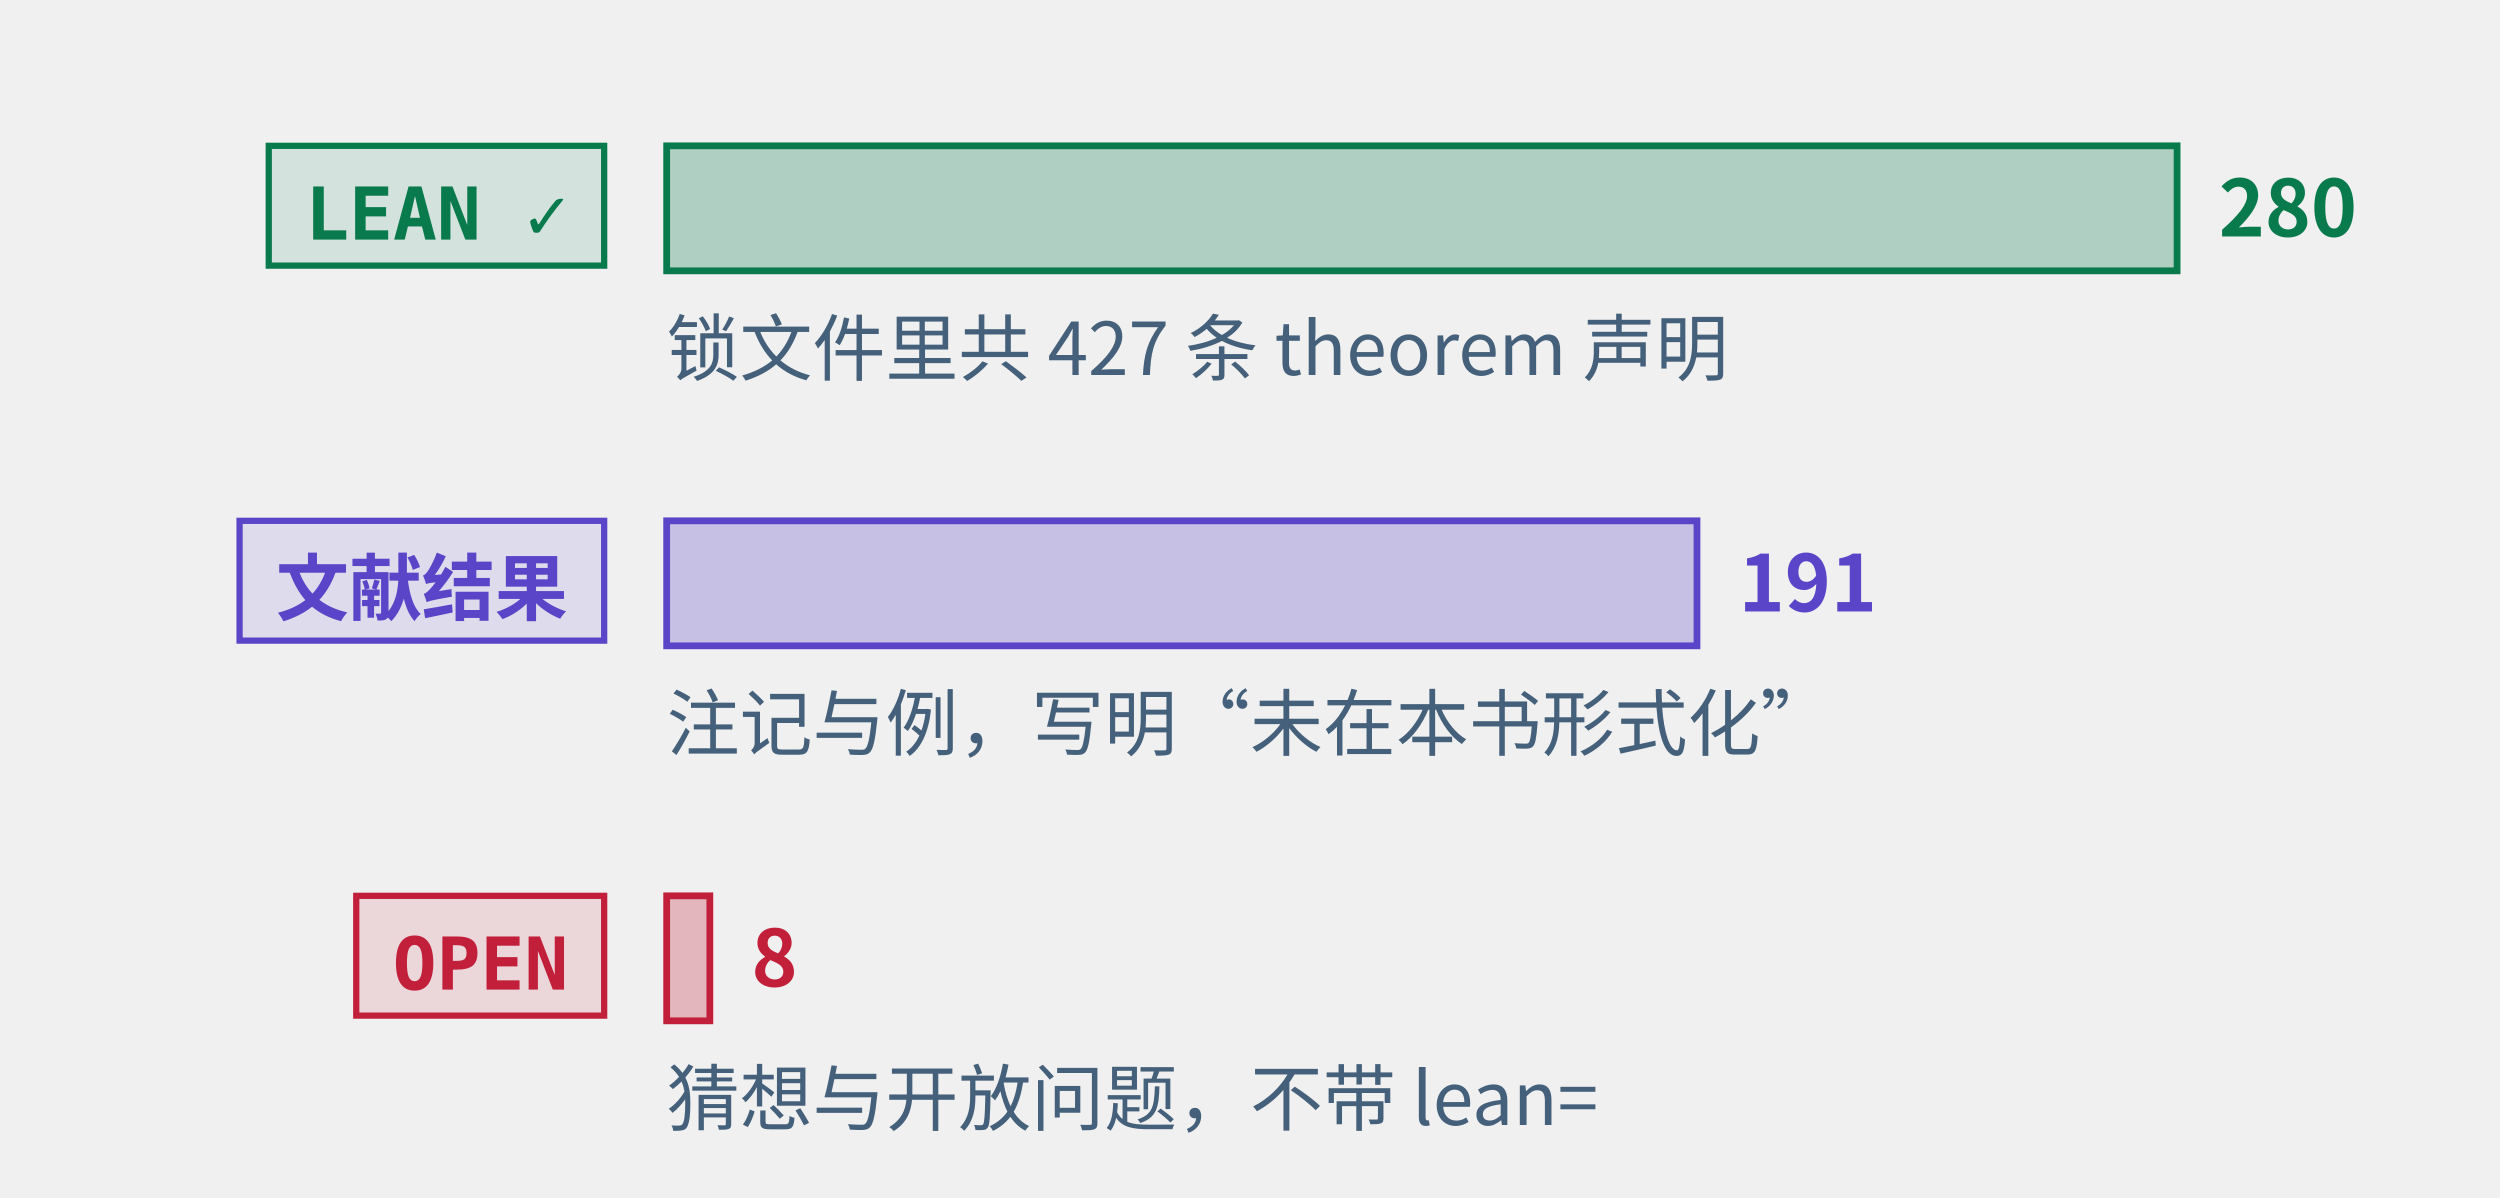
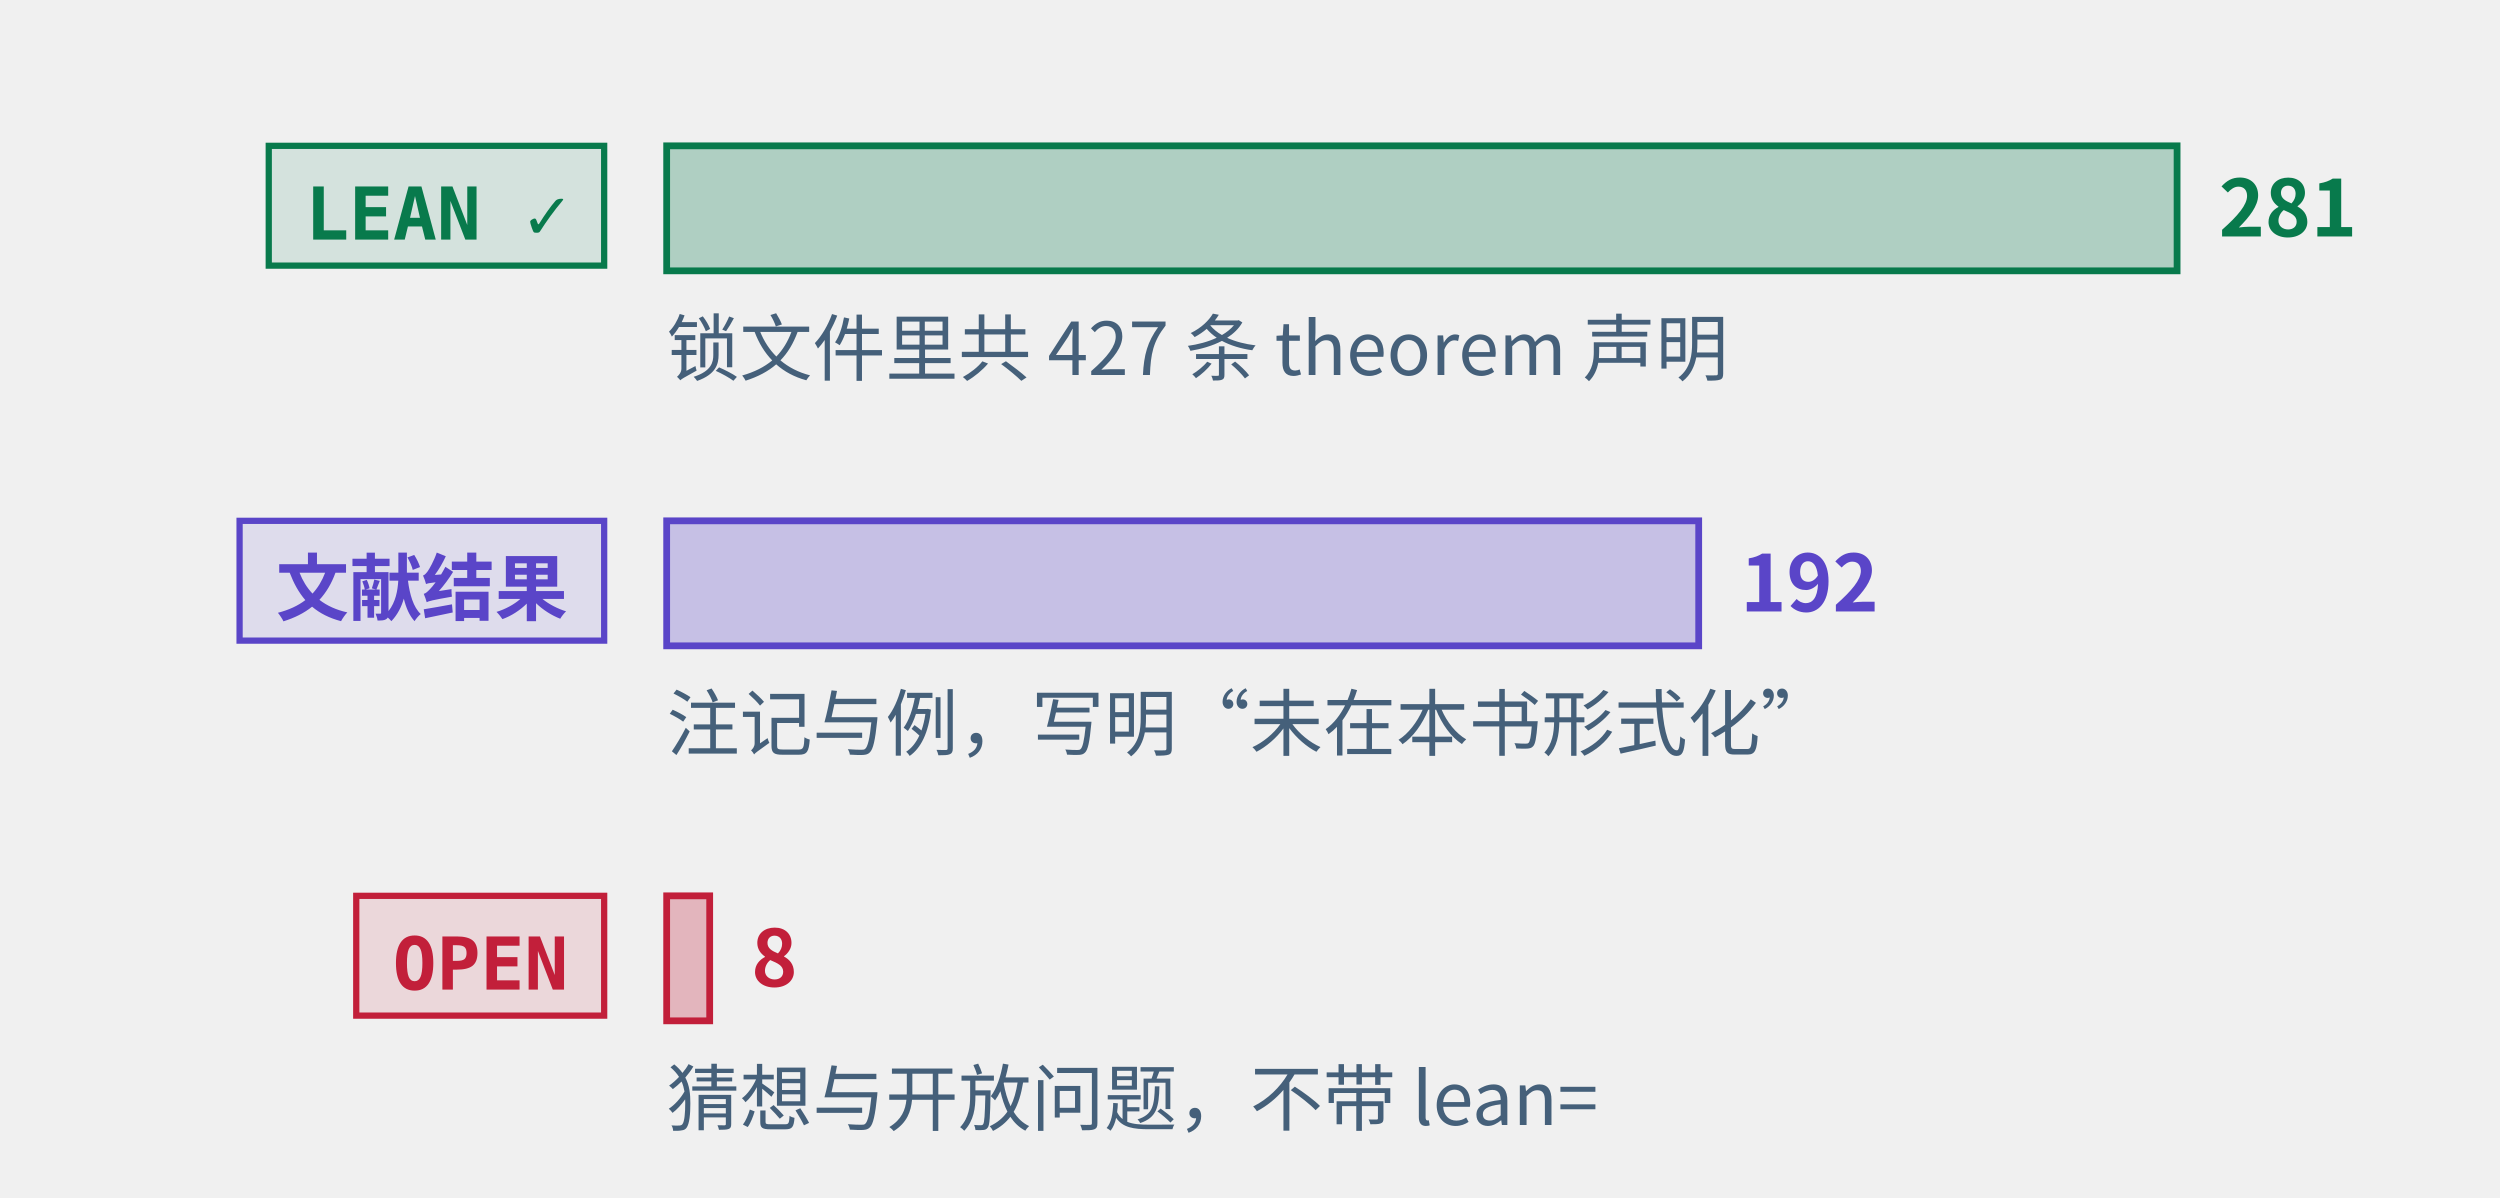
<svg xmlns="http://www.w3.org/2000/svg" class="tr-fig" data-tr-fig="prelude-three-tiers" data-lang="zh" viewBox="0 0 480 230" width="480" height="230" font-family="'Noto Sans SC', 'Noto Sans CJK SC', 'Source Sans 3', 'PingFang SC', 'Microsoft YaHei', system-ui, sans-serif" role="img" aria-label="三条横条，各配一个标签。最上面一条绿色，标签 LEAN ✓，是带 Lean 引用的定理、引理、命题与推论的条数，最长；中间一条紫色，标签“文献结果”，是标明文献结果的注记与例的条数；最下面一条红色，标签 OPEN，是开放猜想与开放问题的条数，很短。每条横条末端写着条数，绿色一条下面另注锁文件里 theorem 声明的条数。">
  <style>.ts-ink{stroke:#0b1622}.tf-ink{fill:#0b1622}.ts-dim{stroke:#45607a}.tf-dim{fill:#45607a}.ts-faint{stroke:#9db3c4}.tf-faint{fill:#9db3c4}.ts-edge{stroke:#b9d0dd}.tf-edge{fill:#b9d0dd}.ts-hot{stroke:#5f9bb5}.tf-hot{fill:#5f9bb5}.ts-bg{stroke:#ffffff}.tf-bg{fill:#ffffff}.ts-panel{stroke:#eef5f9}.tf-panel{fill:#eef5f9}.ts-sheet{stroke:#f7fbfd}.tf-sheet{fill:#f7fbfd}.ts-cyan{stroke:#007c8a}.tf-cyan{fill:#007c8a}.ts-magenta{stroke:#b0128f}.tf-magenta{fill:#b0128f}.ts-amber{stroke:#946200}.tf-amber{fill:#946200}.ts-violet{stroke:#5a45c8}.tf-violet{fill:#5a45c8}.ts-ok{stroke:#087a4c}.tf-ok{fill:#087a4c}.ts-warn{stroke:#c21f3a}.tf-warn{fill:#c21f3a}.ts-blue{stroke:#1d5fd0}.tf-blue{fill:#1d5fd0}.ts-orange{stroke:#b85410}.tf-orange{fill:#b85410}.ts-sigma{stroke:#28405a}.tf-sigma{fill:#28405a}@media (prefers-color-scheme:dark){.ts-ink{stroke:#d4efff}.tf-ink{fill:#d4efff}.ts-dim{stroke:#6f8ea5}.tf-dim{fill:#6f8ea5}.ts-faint{stroke:#34506a}.tf-faint{fill:#34506a}.ts-edge{stroke:#143049}.tf-edge{fill:#143049}.ts-hot{stroke:#1f5d7c}.tf-hot{fill:#1f5d7c}.ts-bg{stroke:#03060c}.tf-bg{fill:#03060c}.ts-panel{stroke:#07101b}.tf-panel{fill:#07101b}.ts-sheet{stroke:#050c16}.tf-sheet{fill:#050c16}.ts-cyan{stroke:#19f0ff}.tf-cyan{fill:#19f0ff}.ts-magenta{stroke:#ff2fd0}.tf-magenta{fill:#ff2fd0}.ts-amber{stroke:#ffc83d}.tf-amber{fill:#ffc83d}.ts-violet{stroke:#9d8cff}.tf-violet{fill:#9d8cff}.ts-ok{stroke:#46ffb2}.tf-ok{fill:#46ffb2}.ts-warn{stroke:#ff5064}.tf-warn{fill:#ff5064}.ts-blue{stroke:#2a7bff}.tf-blue{fill:#2a7bff}.ts-orange{stroke:#ff8a3c}.tf-orange{fill:#ff8a3c}.ts-sigma{stroke:#cfe3ff}.tf-sigma{fill:#cfe3ff}}</style>
  <rect x="51.6" y="28" width="64.4" height="23" class="ts-ok tf-ok" stroke-width="1.2" fill-opacity="0.12" />
  <text class="tf-ok tr-fig-mono" x="58.6" y="46" font-size="14" font-family="'JetBrains Mono', 'DejaVu Sans Mono', ui-monospace, Menlo, Consolas, monospace" font-weight="600">LEAN ✓</text>
  <rect x="128" y="28" width="290" height="24" class="ts-ok tf-ok" stroke-width="1.3" fill-opacity="0.28" />
-   <text class="tf-ok" x="426" y="45.4" font-size="15" font-weight="600">280</text>
+   <text class="tf-ok" x="426" y="45.4" font-size="15" font-weight="600">281</text>
  <rect x="46" y="100" width="70" height="23" class="ts-violet tf-violet" stroke-width="1.2" fill-opacity="0.12" />
  <text class="tf-violet tr-fig-mono" x="53" y="118" font-size="14" font-family="'JetBrains Mono', 'DejaVu Sans Mono', ui-monospace, Menlo, Consolas, monospace" font-weight="600">文献结果</text>
-   <rect x="128" y="100" width="197.82" height="24" class="ts-violet tf-violet" stroke-width="1.3" fill-opacity="0.28" />
-   <text class="tf-violet" x="333.82" y="117.4" font-size="15" font-weight="600">191</text>
+   <rect x="128" y="100" width="198.15" height="24" class="ts-violet tf-violet" stroke-width="1.3" fill-opacity="0.28" />
+   <text class="tf-violet" x="334.15" y="117.4" font-size="15" font-weight="600">192</text>
  <rect x="68.4" y="172" width="47.6" height="23" class="ts-warn tf-warn" stroke-width="1.2" fill-opacity="0.12" />
  <text class="tf-warn tr-fig-mono" x="75.4" y="190" font-size="14" font-family="'JetBrains Mono', 'DejaVu Sans Mono', ui-monospace, Menlo, Consolas, monospace" font-weight="600">OPEN</text>
-   <rect x="128" y="172" width="8.29" height="24" class="ts-warn tf-warn" stroke-width="1.3" fill-opacity="0.28" />
-   <text class="tf-warn" x="144.29" y="189.4" font-size="15" font-weight="600">8</text>
+   <rect x="128" y="172" width="8.26" height="24" class="ts-warn tf-warn" stroke-width="1.3" fill-opacity="0.28" />
+   <text class="tf-warn" x="144.26" y="189.4" font-size="15" font-weight="600">8</text>
  <text class="tf-dim" x="128" y="72" font-size="14">锁文件里共 427 条 theorem 声明</text>
  <text class="tf-dim" x="128" y="144" font-size="14">注记与例，写明“未在本书形式化”</text>
  <text class="tf-dim" x="128" y="216" font-size="14">猜想与开放问题，不带 lean=</text>
</svg>
